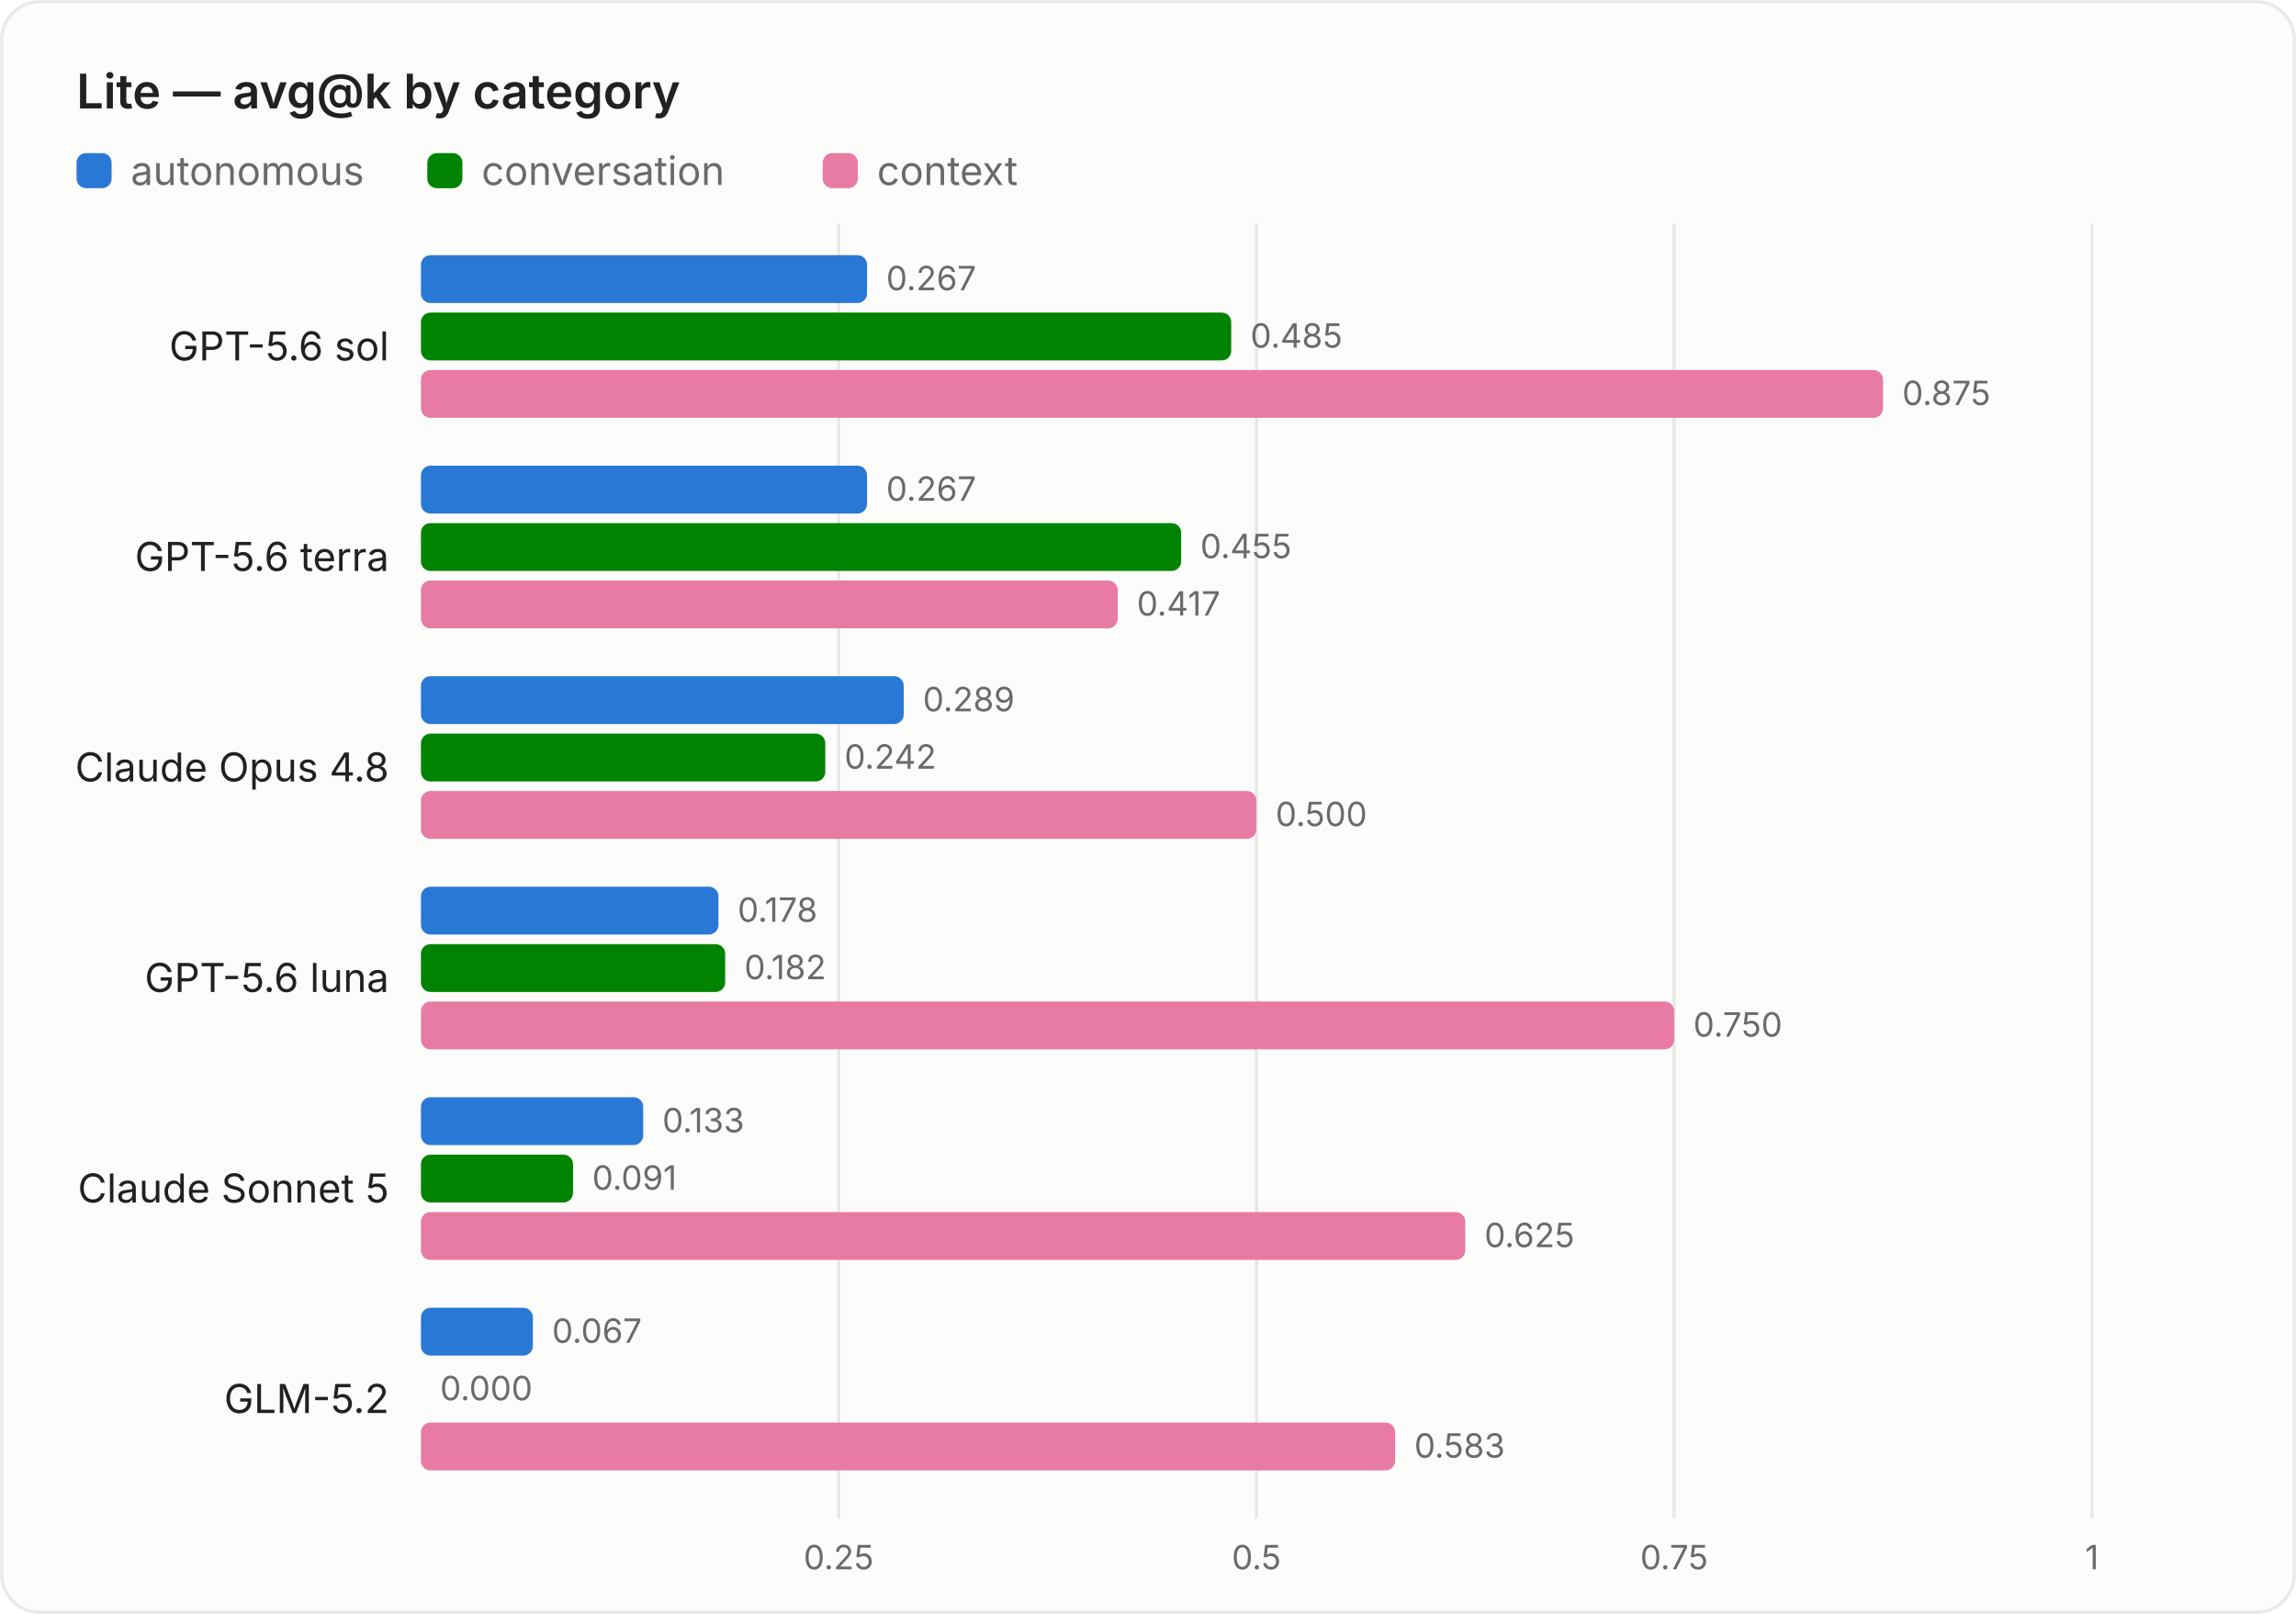
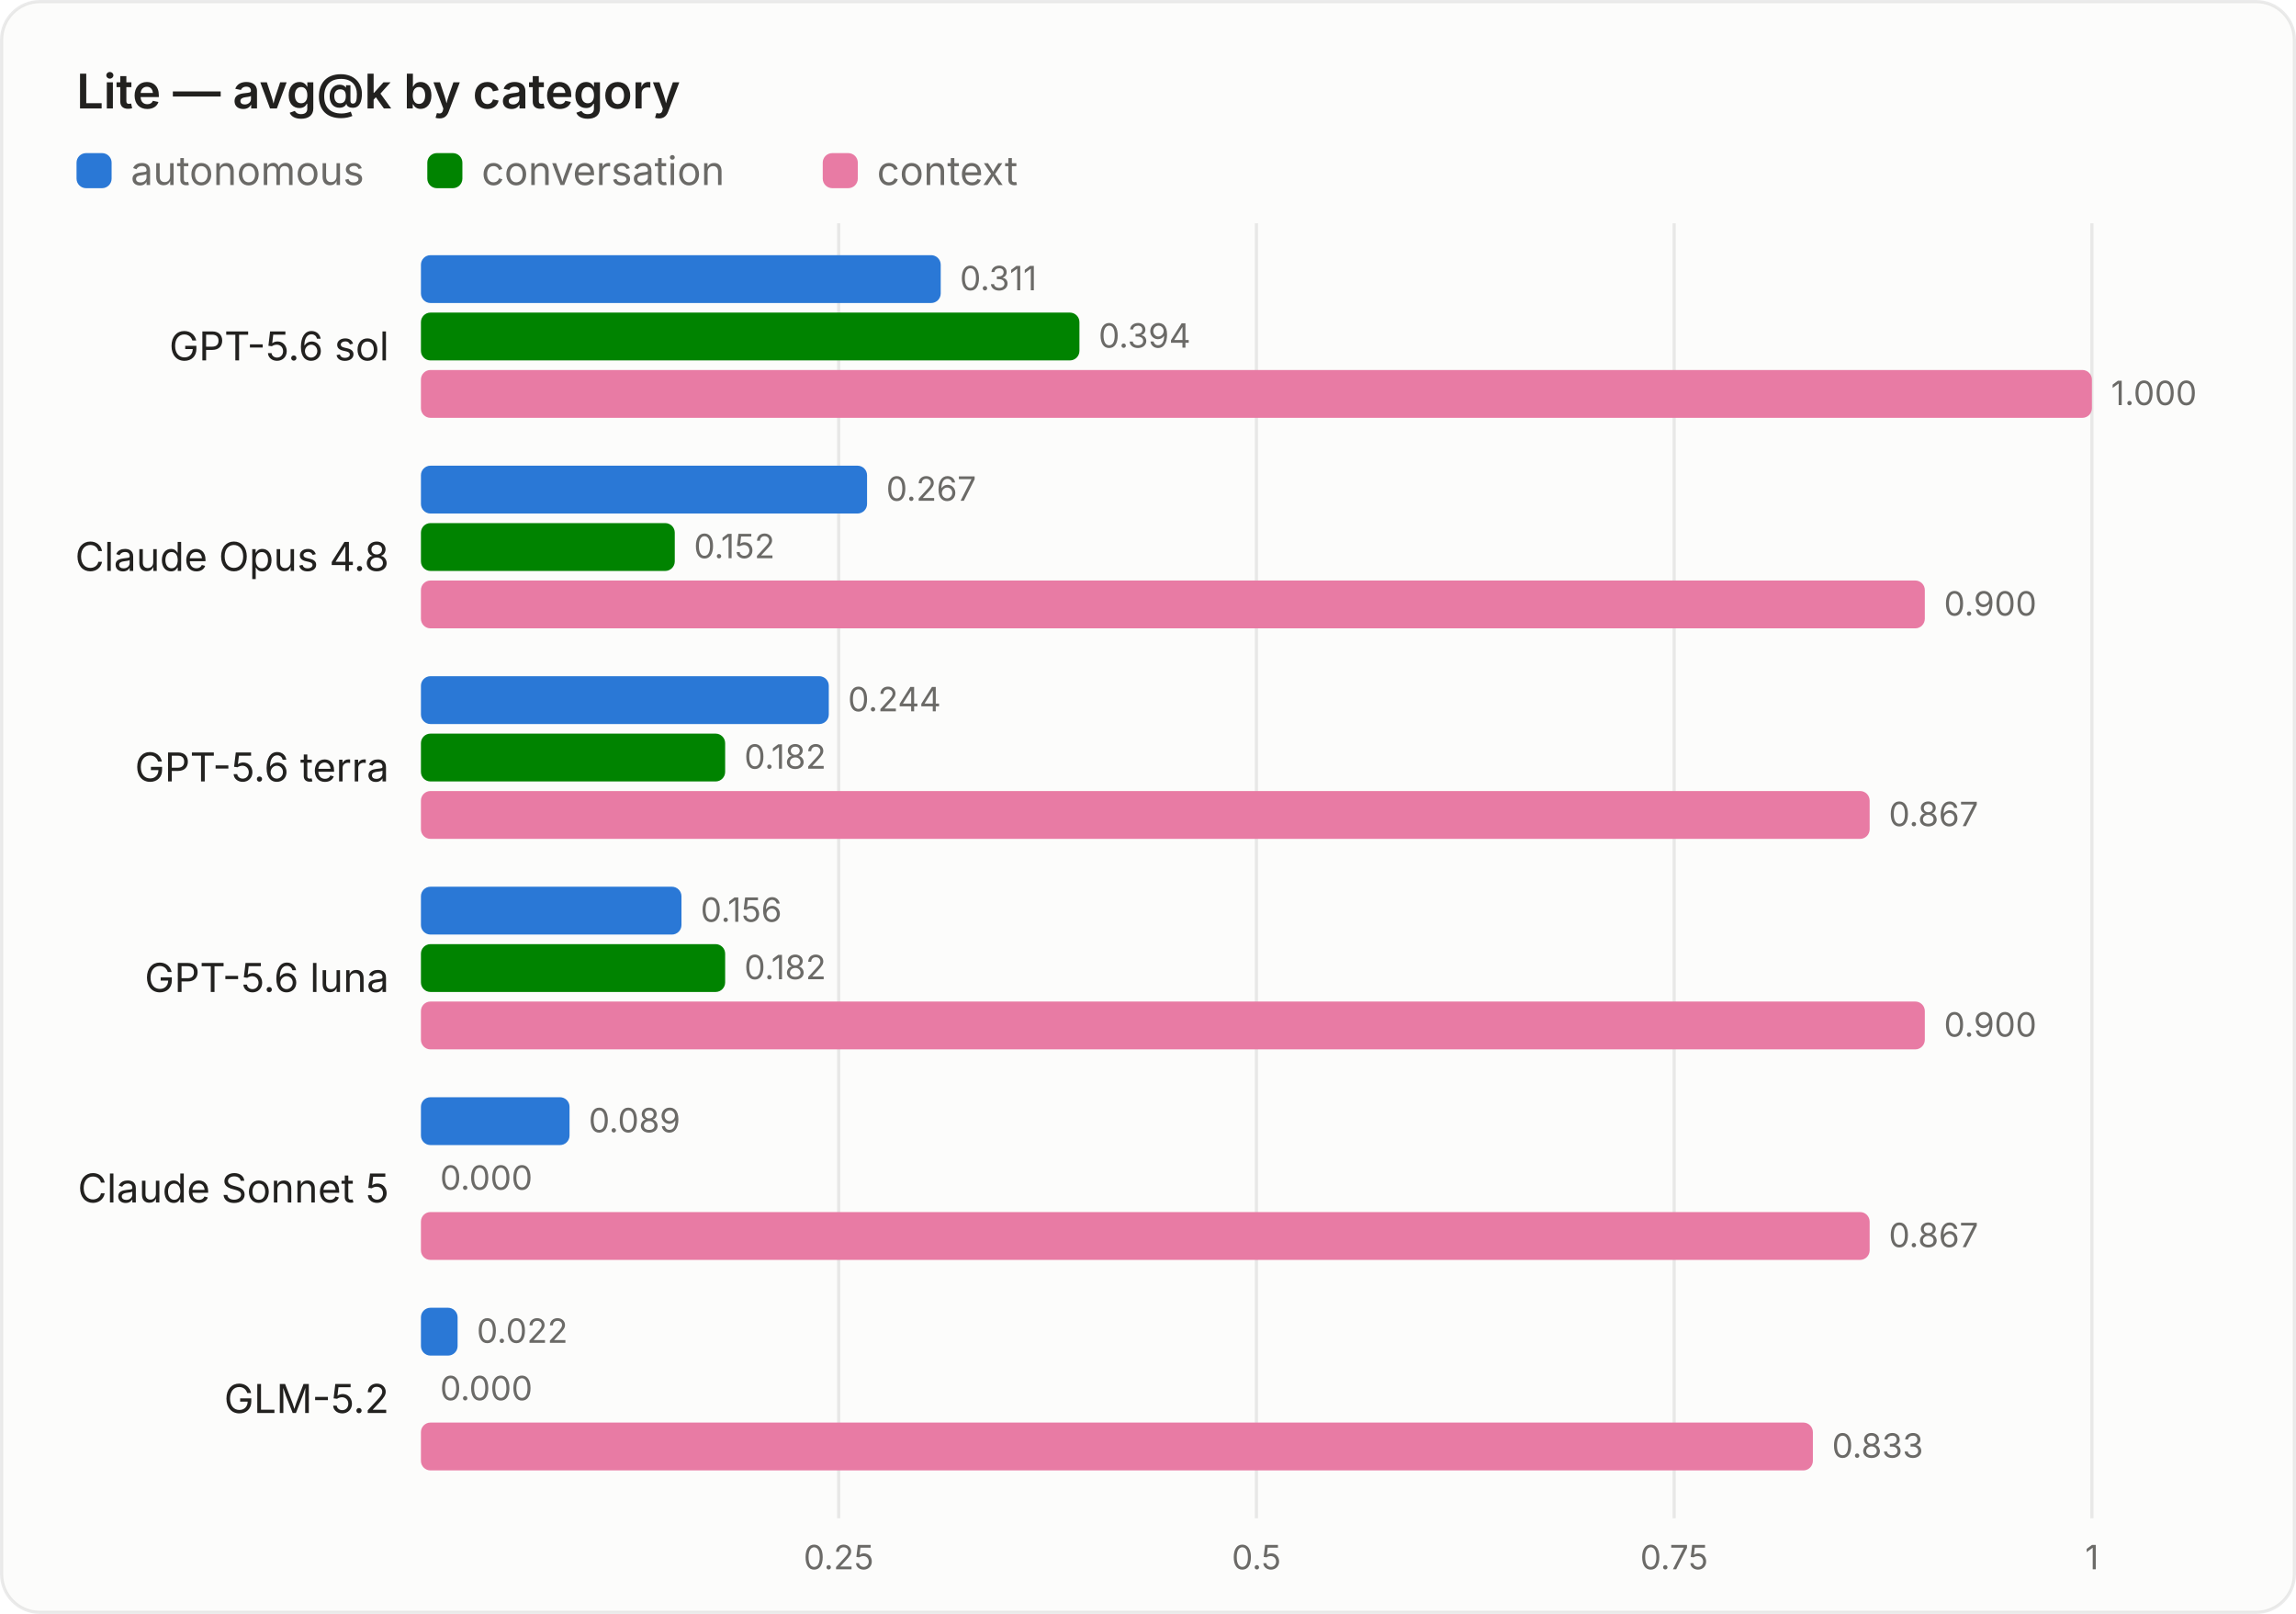
<svg xmlns="http://www.w3.org/2000/svg" viewBox="0 0 720 506" width="720" height="506" font-family="system-ui,-apple-system,'Segoe UI',sans-serif" role="img" aria-label="Lite avg@k by category per model, sorted by micro avg@k">
  <rect x="0.5" y="0.5" width="719" height="505" rx="12" fill="#fcfcfb" stroke="rgba(11,11,11,0.08)" />
  <text x="24" y="34" font-size="15" font-weight="600" fill="#22211f">Lite — avg@k by category</text>
  <rect x="24" y="48" width="11" height="11" rx="3" fill="#2a78d6" />
  <text x="41" y="58" font-size="12.5" fill="#6b6a67">autonomous</text>
  <rect x="134" y="48" width="11" height="11" rx="3" fill="#008300" />
  <text x="151" y="58" font-size="12.5" fill="#6b6a67">conversation</text>
  <rect x="258" y="48" width="11" height="11" rx="3" fill="#e87ba4" />
  <text x="275" y="58" font-size="12.5" fill="#6b6a67">context</text>
  <line x1="263.0" y1="70" x2="263.0" y2="476" stroke="rgba(11,11,11,0.08)" />
  <text x="263.0" y="492" font-size="10.5" fill="#6b6a67" text-anchor="middle">0.25</text>
  <line x1="394.0" y1="70" x2="394.0" y2="476" stroke="rgba(11,11,11,0.08)" />
  <text x="394.0" y="492" font-size="10.5" fill="#6b6a67" text-anchor="middle">0.5</text>
  <line x1="525.0" y1="70" x2="525.0" y2="476" stroke="rgba(11,11,11,0.08)" />
  <text x="525.0" y="492" font-size="10.5" fill="#6b6a67" text-anchor="middle">0.75</text>
  <line x1="656.0" y1="70" x2="656.0" y2="476" stroke="rgba(11,11,11,0.08)" />
  <text x="656.0" y="492" font-size="10.5" fill="#6b6a67" text-anchor="middle">1</text>
  <text x="122" y="113" font-size="12.5" fill="#22211f" text-anchor="end">GPT-5.6 sol</text>
-   <rect x="132" y="80" width="139.9" height="15" rx="3" fill="#2a78d6" />
-   <text x="277.9" y="91" font-size="10.5" fill="#6b6a67">0.267</text>
-   <rect x="132" y="98" width="254.1" height="15" rx="3" fill="#008300" />
-   <text x="392.1" y="109" font-size="10.5" fill="#6b6a67">0.485</text>
-   <rect x="132" y="116" width="458.5" height="15" rx="3" fill="#e87ba4" />
-   <text x="596.5" y="127" font-size="10.5" fill="#6b6a67">0.875</text>
-   <text x="122" y="179" font-size="12.5" fill="#22211f" text-anchor="end">GPT-5.6 terra</text>
+   <rect x="132" y="80" width="163.0" height="15" rx="3" fill="#2a78d6" />
+   <text x="301.0" y="91" font-size="10.5" fill="#6b6a67">0.311</text>
+   <rect x="132" y="98" width="206.5" height="15" rx="3" fill="#008300" />
+   <text x="344.5" y="109" font-size="10.5" fill="#6b6a67">0.394</text>
+   <rect x="132" y="116" width="524.0" height="15" rx="3" fill="#e87ba4" />
+   <text x="662.0" y="127" font-size="10.5" fill="#6b6a67">1.000</text>
+   <text x="122" y="179" font-size="12.5" fill="#22211f" text-anchor="end">Claude Opus 4.8</text>
  <rect x="132" y="146" width="139.9" height="15" rx="3" fill="#2a78d6" />
  <text x="277.9" y="157" font-size="10.5" fill="#6b6a67">0.267</text>
-   <rect x="132" y="164" width="238.4" height="15" rx="3" fill="#008300" />
-   <text x="376.4" y="175" font-size="10.5" fill="#6b6a67">0.455</text>
-   <rect x="132" y="182" width="218.5" height="15" rx="3" fill="#e87ba4" />
-   <text x="356.5" y="193" font-size="10.5" fill="#6b6a67">0.417</text>
-   <text x="122" y="245" font-size="12.5" fill="#22211f" text-anchor="end">Claude Opus 4.8</text>
-   <rect x="132" y="212" width="151.4" height="15" rx="3" fill="#2a78d6" />
-   <text x="289.4" y="223" font-size="10.5" fill="#6b6a67">0.289</text>
-   <rect x="132" y="230" width="126.8" height="15" rx="3" fill="#008300" />
-   <text x="264.8" y="241" font-size="10.5" fill="#6b6a67">0.242</text>
-   <rect x="132" y="248" width="262.0" height="15" rx="3" fill="#e87ba4" />
-   <text x="400.0" y="259" font-size="10.5" fill="#6b6a67">0.500</text>
+   <rect x="132" y="164" width="79.6" height="15" rx="3" fill="#008300" />
+   <text x="217.6" y="175" font-size="10.5" fill="#6b6a67">0.152</text>
+   <rect x="132" y="182" width="471.6" height="15" rx="3" fill="#e87ba4" />
+   <text x="609.6" y="193" font-size="10.5" fill="#6b6a67">0.900</text>
+   <text x="122" y="245" font-size="12.5" fill="#22211f" text-anchor="end">GPT-5.6 terra</text>
+   <rect x="132" y="212" width="127.9" height="15" rx="3" fill="#2a78d6" />
+   <text x="265.9" y="223" font-size="10.5" fill="#6b6a67">0.244</text>
+   <rect x="132" y="230" width="95.4" height="15" rx="3" fill="#008300" />
+   <text x="233.4" y="241" font-size="10.5" fill="#6b6a67">0.182</text>
+   <rect x="132" y="248" width="454.3" height="15" rx="3" fill="#e87ba4" />
+   <text x="592.3" y="259" font-size="10.5" fill="#6b6a67">0.867</text>
  <text x="122" y="311" font-size="12.5" fill="#22211f" text-anchor="end">GPT-5.6 luna</text>
-   <rect x="132" y="278" width="93.3" height="15" rx="3" fill="#2a78d6" />
-   <text x="231.3" y="289" font-size="10.5" fill="#6b6a67">0.178</text>
+   <rect x="132" y="278" width="81.7" height="15" rx="3" fill="#2a78d6" />
+   <text x="219.7" y="289" font-size="10.5" fill="#6b6a67">0.156</text>
  <rect x="132" y="296" width="95.4" height="15" rx="3" fill="#008300" />
  <text x="233.4" y="307" font-size="10.5" fill="#6b6a67">0.182</text>
-   <rect x="132" y="314" width="393.0" height="15" rx="3" fill="#e87ba4" />
-   <text x="531.0" y="325" font-size="10.5" fill="#6b6a67">0.750</text>
+   <rect x="132" y="314" width="471.6" height="15" rx="3" fill="#e87ba4" />
+   <text x="609.6" y="325" font-size="10.5" fill="#6b6a67">0.900</text>
  <text x="122" y="377" font-size="12.5" fill="#22211f" text-anchor="end">Claude Sonnet 5</text>
-   <rect x="132" y="344" width="69.7" height="15" rx="3" fill="#2a78d6" />
-   <text x="207.7" y="355" font-size="10.5" fill="#6b6a67">0.133</text>
-   <rect x="132" y="362" width="47.7" height="15" rx="3" fill="#008300" />
-   <text x="185.7" y="373" font-size="10.5" fill="#6b6a67">0.091</text>
-   <rect x="132" y="380" width="327.5" height="15" rx="3" fill="#e87ba4" />
-   <text x="465.5" y="391" font-size="10.5" fill="#6b6a67">0.625</text>
+   <rect x="132" y="344" width="46.6" height="15" rx="3" fill="#2a78d6" />
+   <text x="184.6" y="355" font-size="10.5" fill="#6b6a67">0.089</text>
+   <rect x="132" y="362" width="0.0" height="15" rx="3" fill="#008300" />
+   <text x="138.0" y="373" font-size="10.5" fill="#6b6a67">0.000</text>
+   <rect x="132" y="380" width="454.3" height="15" rx="3" fill="#e87ba4" />
+   <text x="592.3" y="391" font-size="10.5" fill="#6b6a67">0.867</text>
  <text x="122" y="443" font-size="12.5" fill="#22211f" text-anchor="end">GLM-5.2</text>
-   <rect x="132" y="410" width="35.1" height="15" rx="3" fill="#2a78d6" />
-   <text x="173.1" y="421" font-size="10.5" fill="#6b6a67">0.067</text>
+   <rect x="132" y="410" width="11.5" height="15" rx="3" fill="#2a78d6" />
+   <text x="149.5" y="421" font-size="10.5" fill="#6b6a67">0.022</text>
  <rect x="132" y="428" width="0.0" height="15" rx="3" fill="#008300" />
  <text x="138.0" y="439" font-size="10.5" fill="#6b6a67">0.000</text>
-   <rect x="132" y="446" width="305.5" height="15" rx="3" fill="#e87ba4" />
-   <text x="443.5" y="457" font-size="10.5" fill="#6b6a67">0.583</text>
+   <rect x="132" y="446" width="436.5" height="15" rx="3" fill="#e87ba4" />
+   <text x="574.5" y="457" font-size="10.5" fill="#6b6a67">0.833</text>
</svg>
